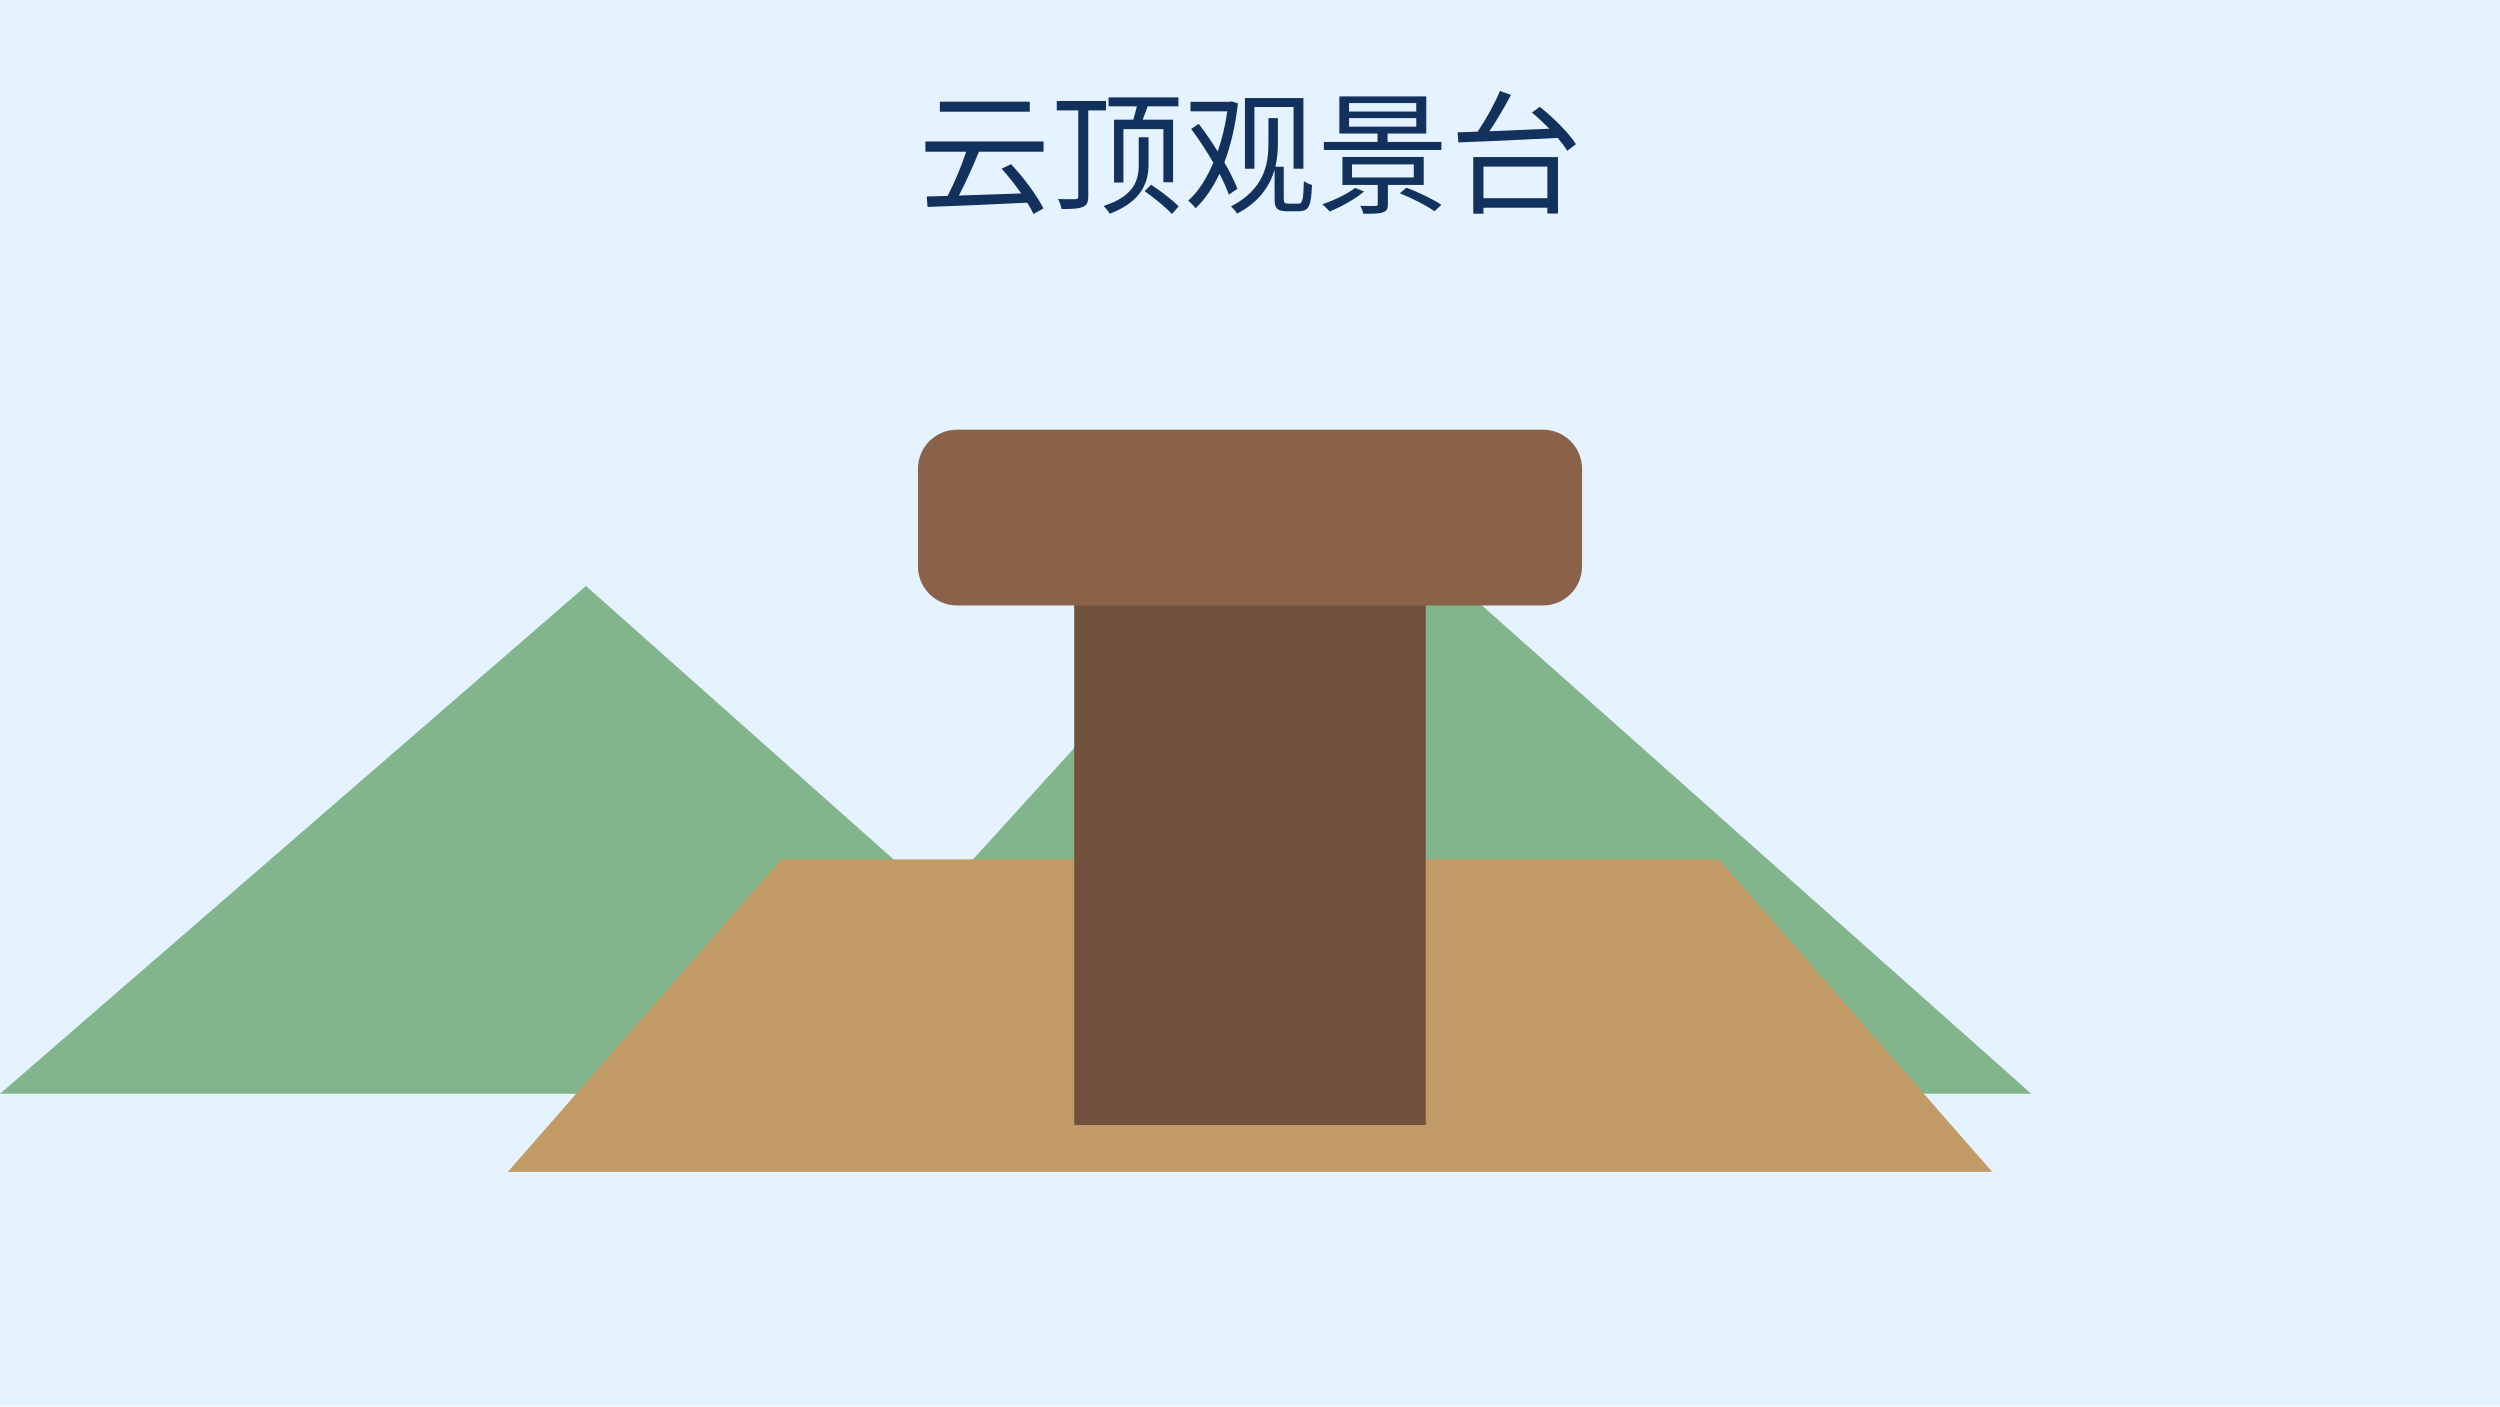
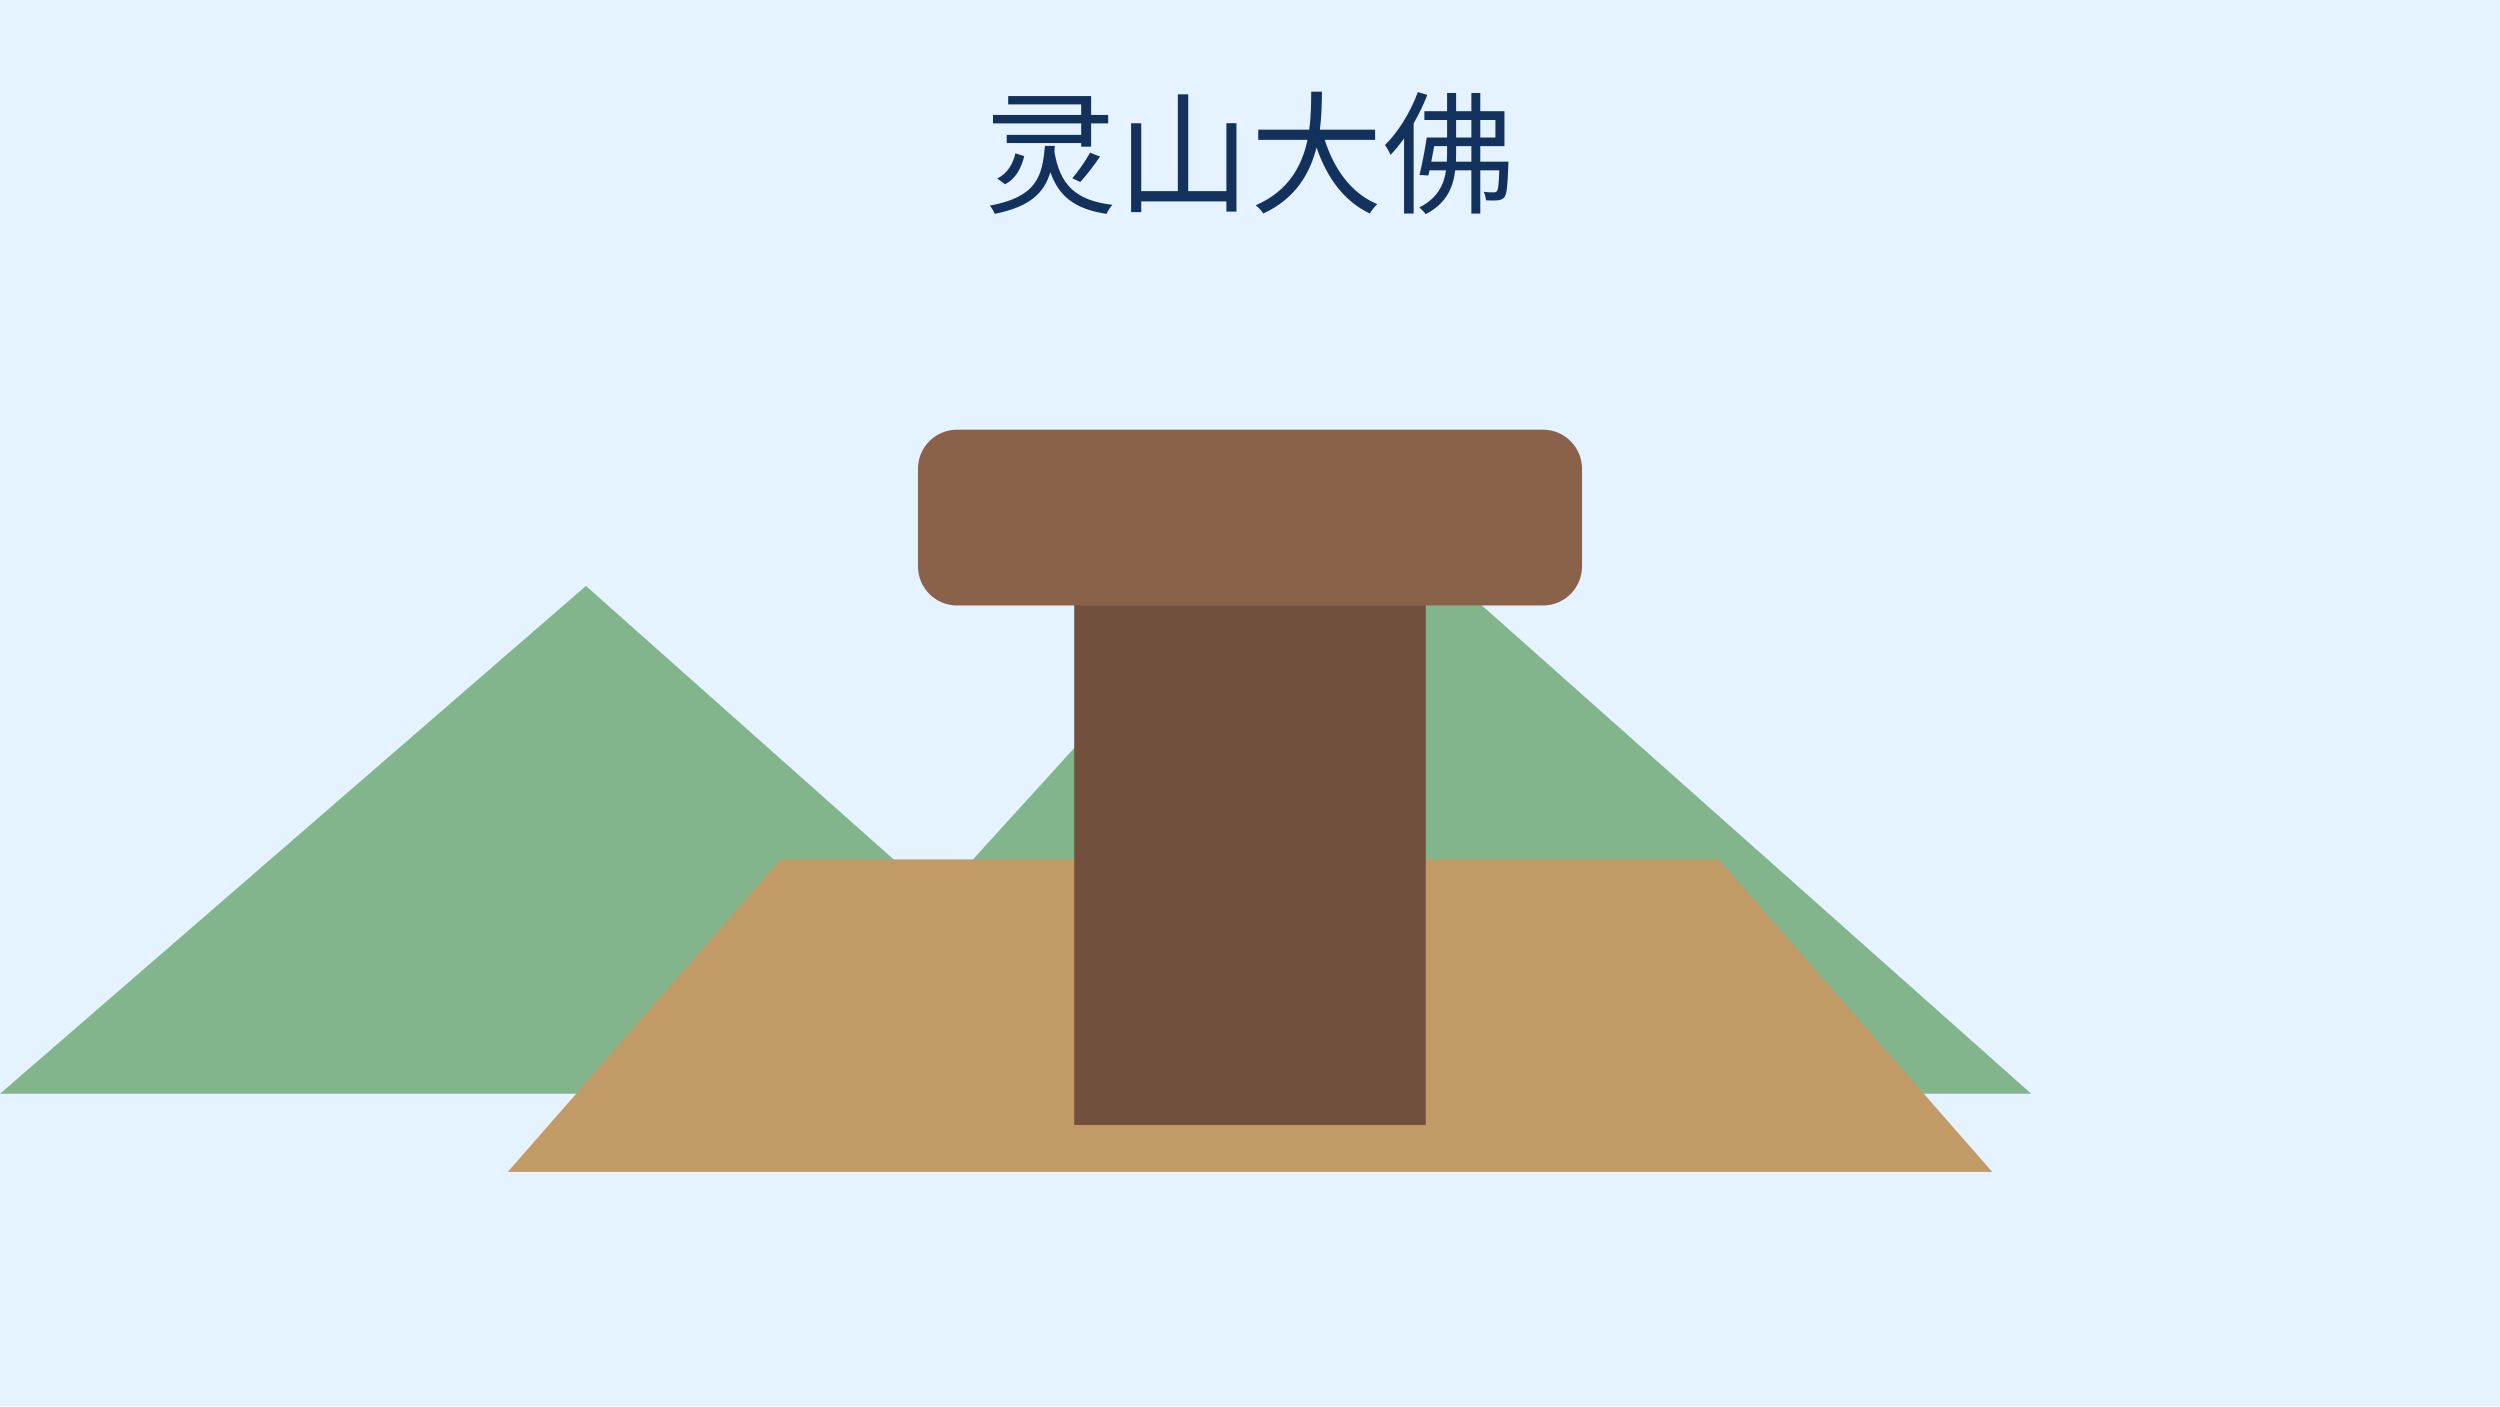
<svg xmlns="http://www.w3.org/2000/svg" width="640" height="360" viewBox="0 0 640 360">
  <rect width="640" height="360" fill="#e4f3ff" />
  <path d="M0 280l150-130 90 80 100-110 180 160z" fill="#82b58b" />
  <path d="M130 300h380l-70-80H200z" fill="#c29a66" />
  <rect x="275" y="138" width="90" height="150" fill="#71513e" />
  <rect x="235" y="110" width="170" height="45" rx="10" fill="#8a6249" />
-   <text x="320" y="52" text-anchor="middle" font-size="34" fill="#12325d" font-family="Microsoft YaHei">云顶观景台</text>
+   <text x="320" y="52" text-anchor="middle" font-size="34" fill="#12325d" font-family="Microsoft YaHei">灵山大佛</text>
</svg>
